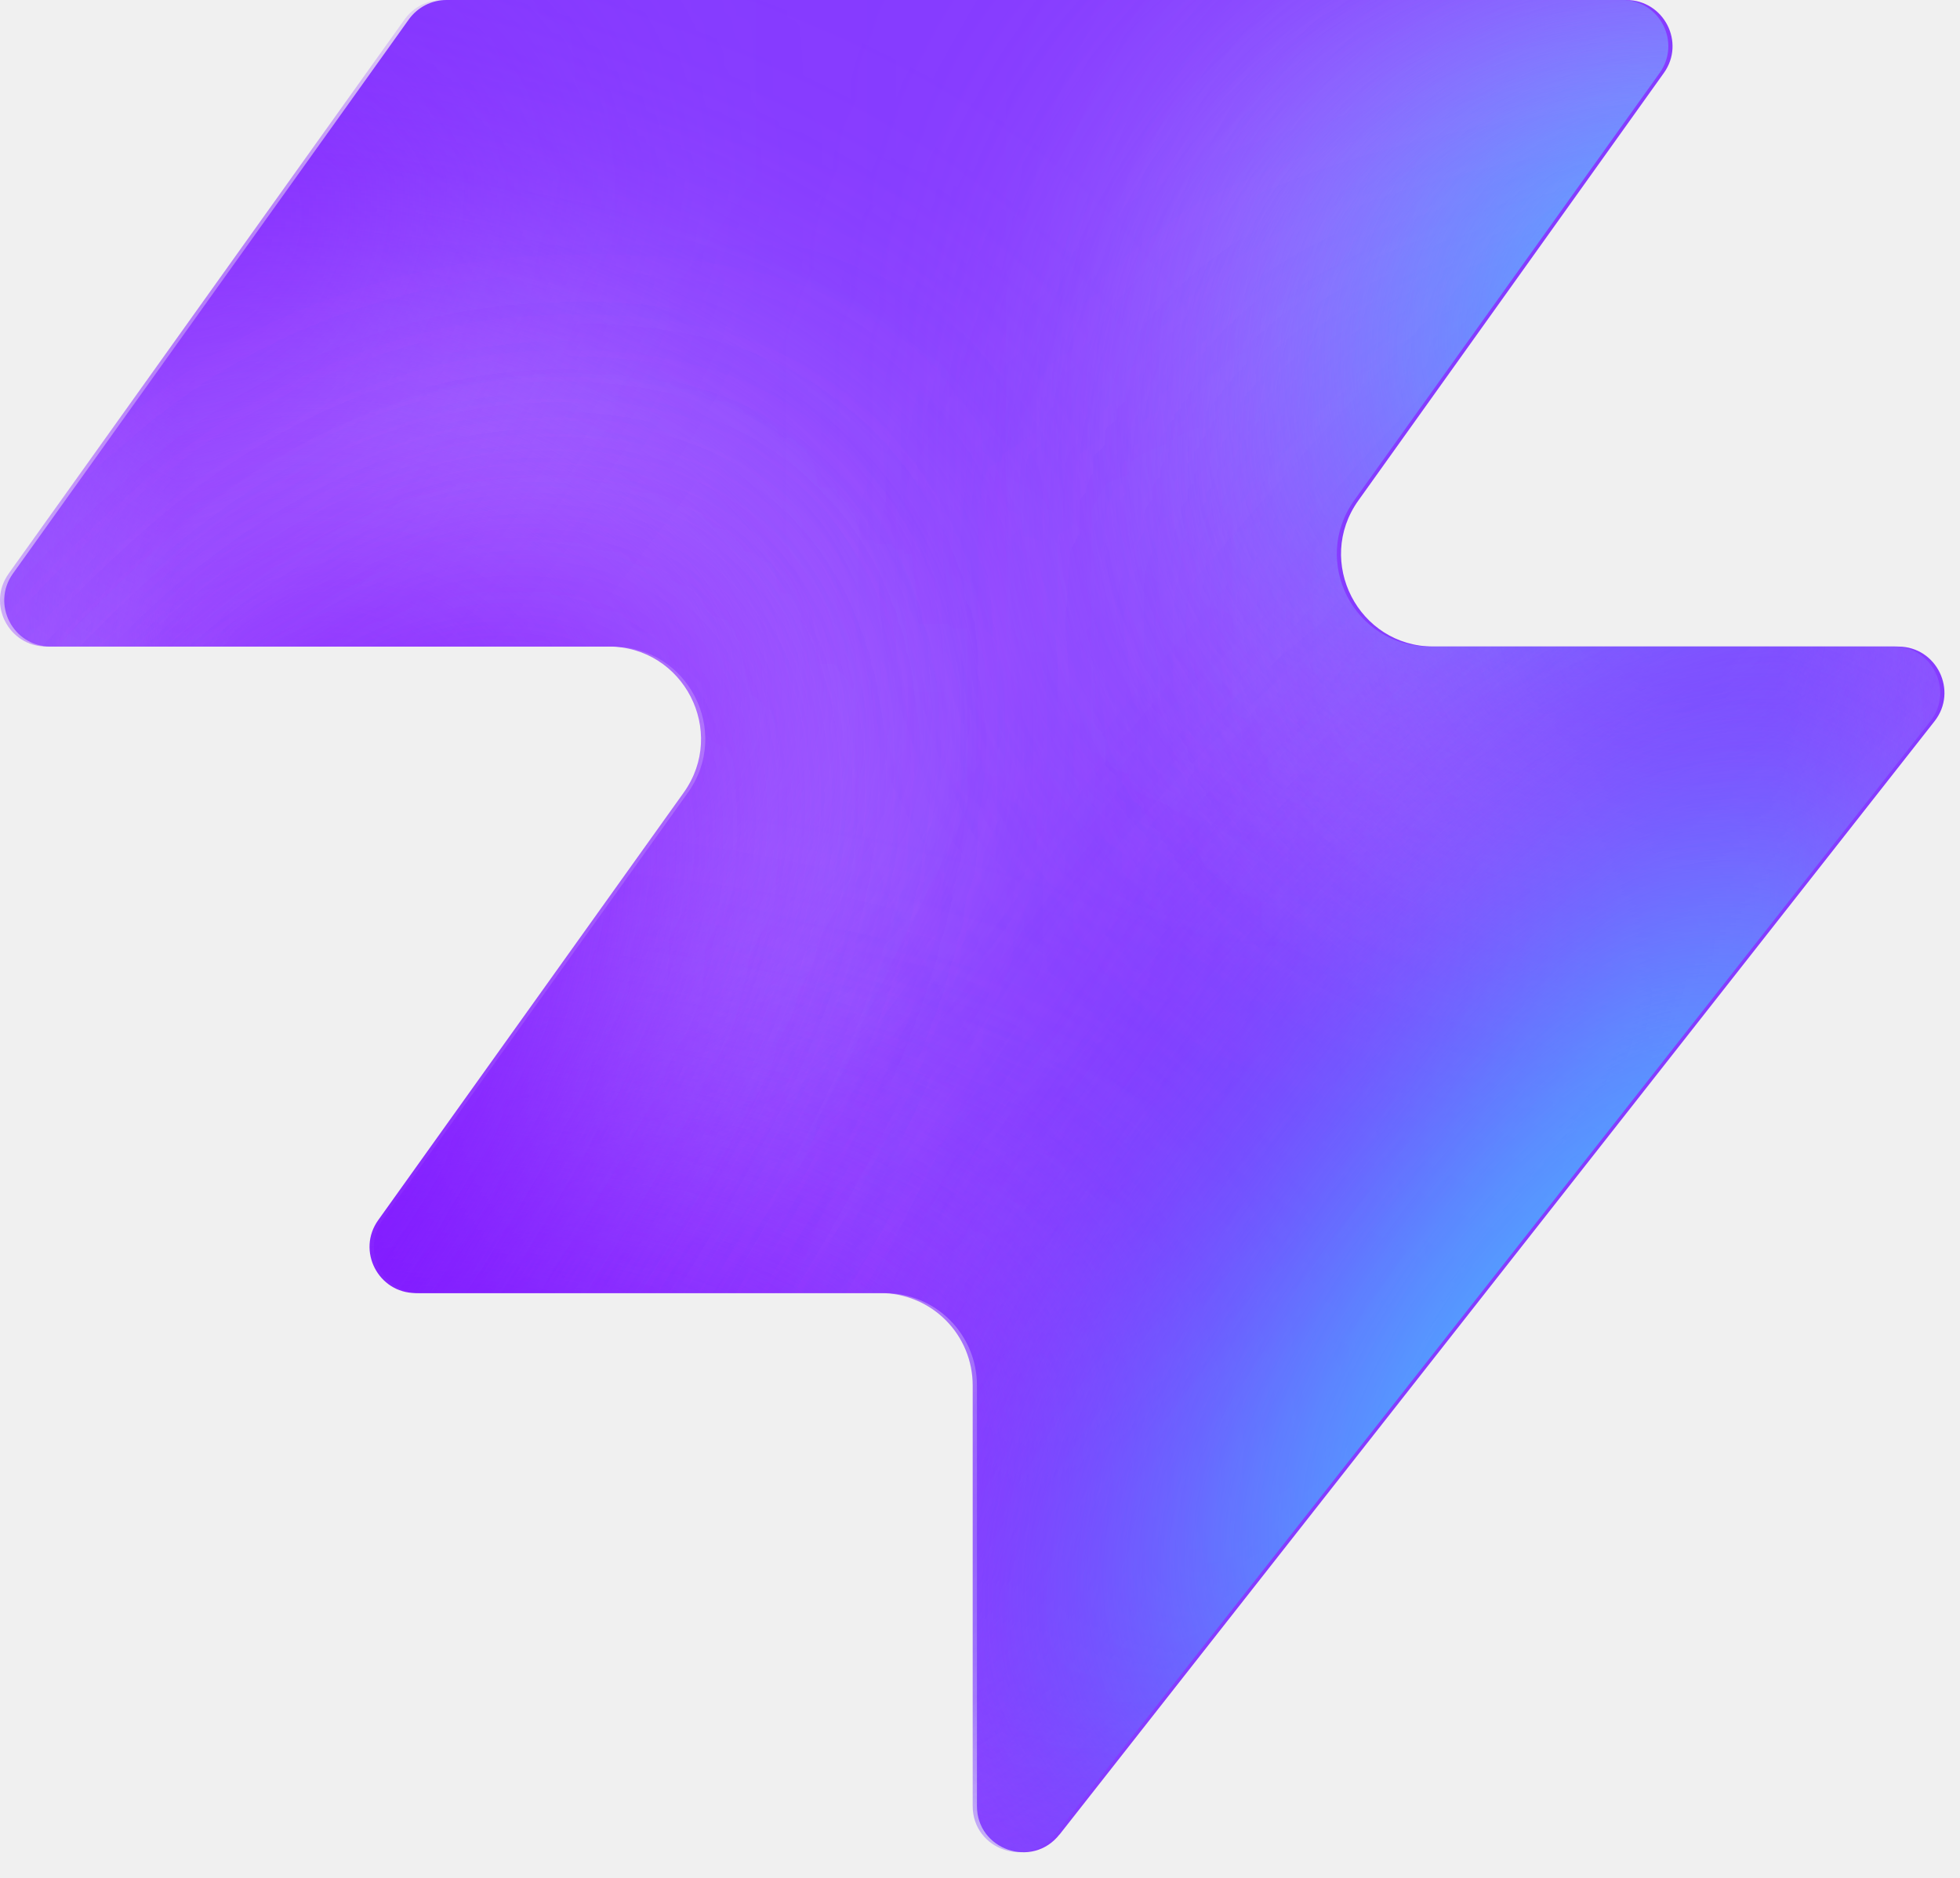
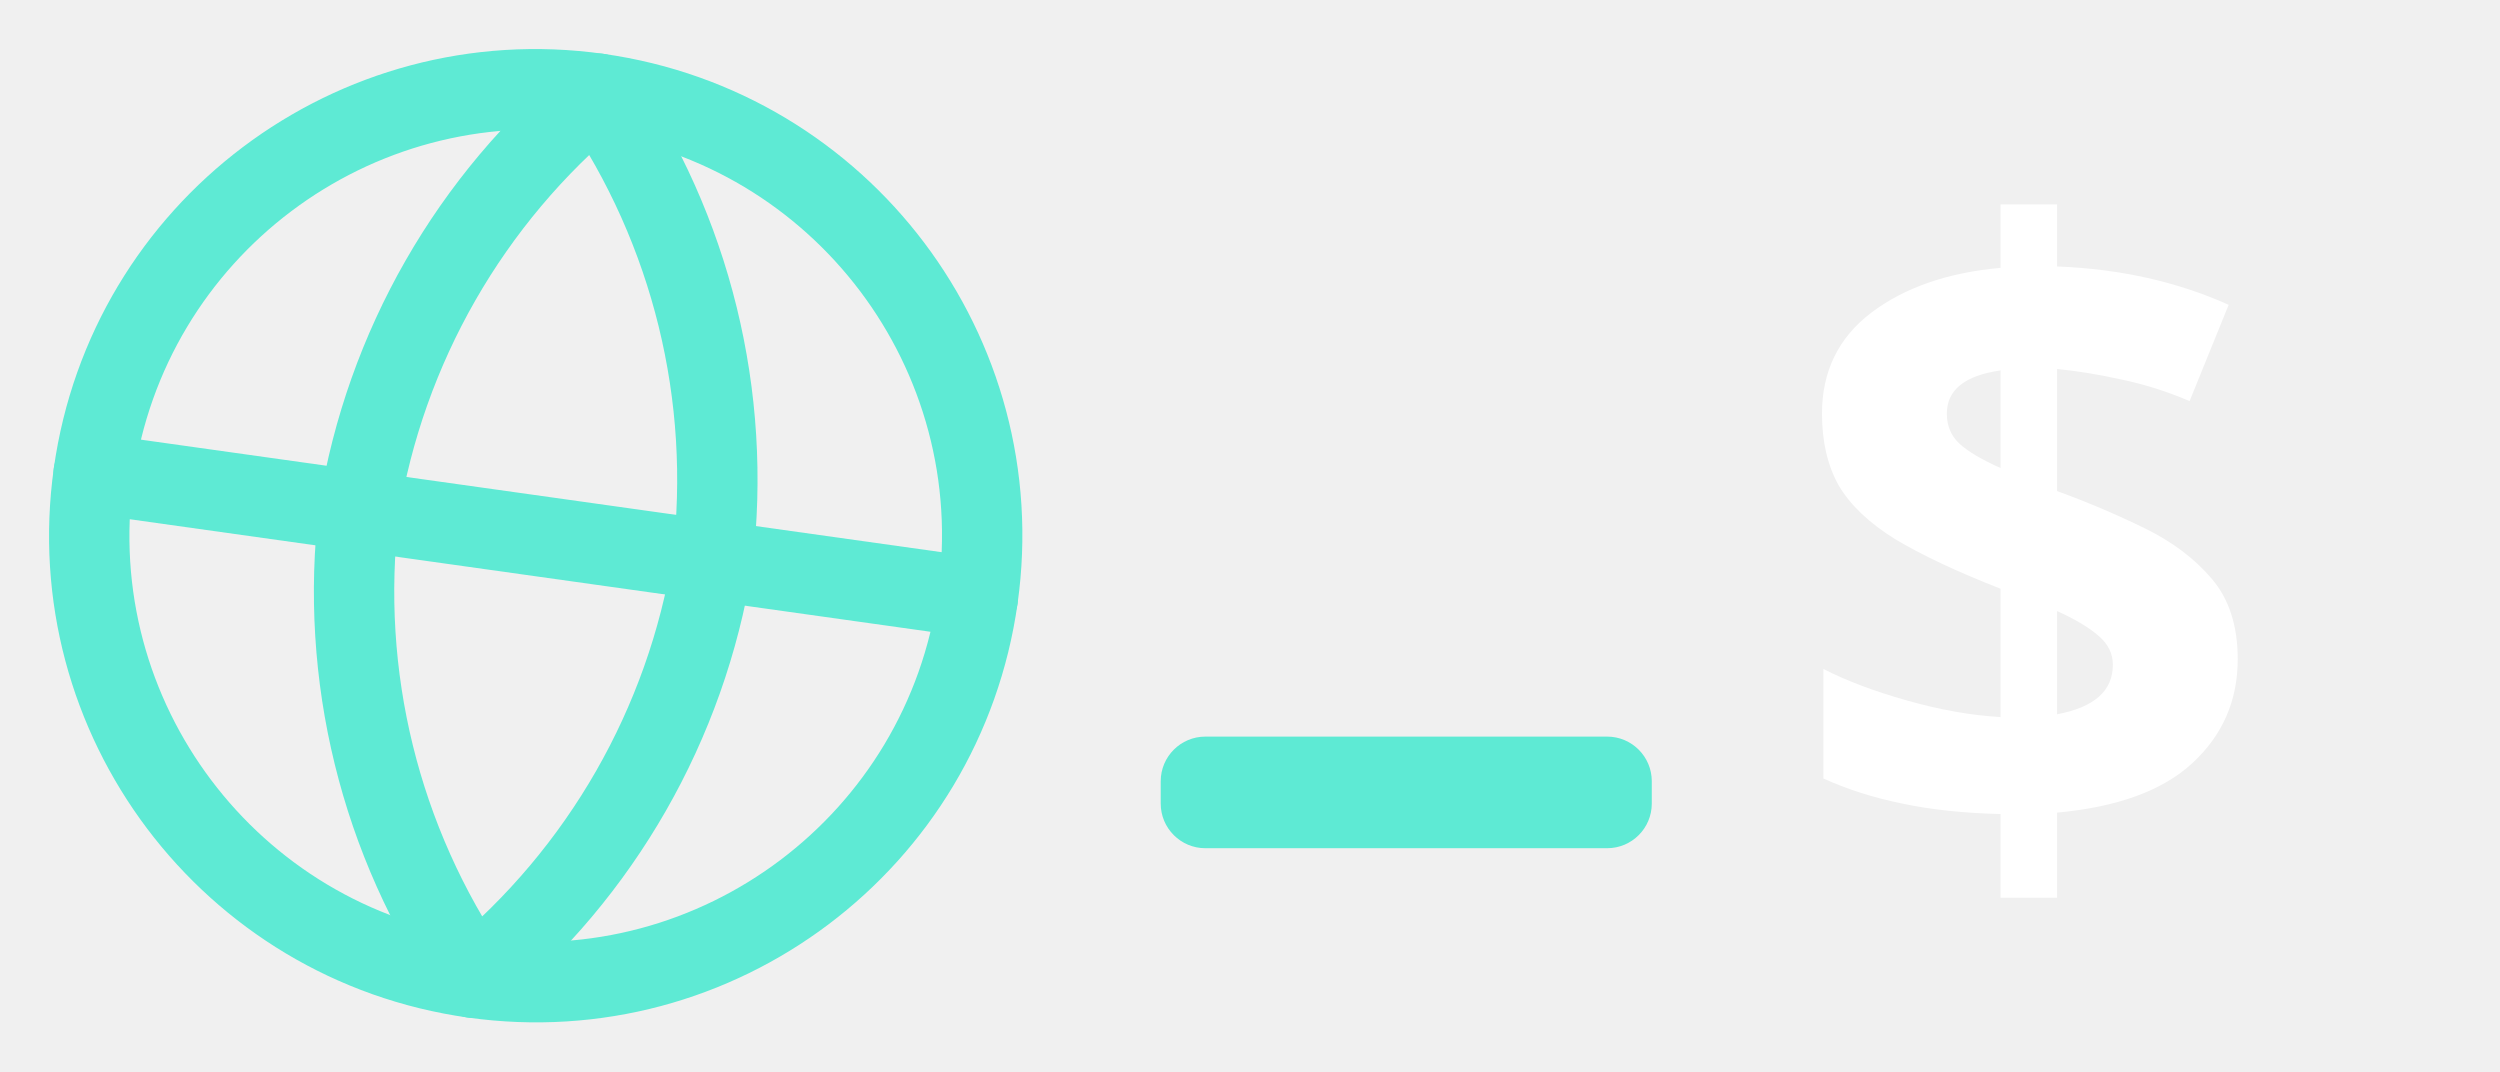
- <svg xmlns="http://www.w3.org/2000/svg" width="48" height="46" fill="none" viewBox="0 0 48 46">
-   <path fill="#863bff" d="M25.946 44.938c-.664.845-2.021.375-2.021-.698V33.937a2.26 2.26 0 0 0-2.262-2.262H10.287c-.92 0-1.456-1.04-.92-1.788l7.48-10.471c1.07-1.497 0-3.578-1.842-3.578H1.237c-.92 0-1.456-1.04-.92-1.788L10.013.474c.214-.297.556-.474.92-.474h28.894c.92 0 1.456 1.04.92 1.788l-7.48 10.471c-1.07 1.498 0 3.579 1.842 3.579h11.377c.943 0 1.473 1.088.89 1.83L25.947 44.94z" style="fill:#863bff;fill:color(display-p3 .525 .23 1);fill-opacity:1" />
-   <mask id="a" width="48" height="46" x="0" y="0" maskUnits="userSpaceOnUse" style="mask-type:alpha">
-     <path fill="#000" d="M25.842 44.938c-.664.844-2.021.375-2.021-.698V33.937a2.26 2.26 0 0 0-2.262-2.262H10.183c-.92 0-1.456-1.04-.92-1.788l7.48-10.471c1.07-1.498 0-3.579-1.842-3.579H1.133c-.92 0-1.456-1.04-.92-1.787L9.91.473c.214-.297.556-.474.92-.474h28.894c.92 0 1.456 1.04.92 1.788l-7.48 10.471c-1.07 1.498 0 3.578 1.842 3.578h11.377c.943 0 1.473 1.088.89 1.832L25.843 44.94z" style="fill:#000;fill-opacity:1" />
-   </mask>
-   <g mask="url(#a)">
-     <g filter="url(#b)">
-       <ellipse cx="5.508" cy="14.704" fill="#ede6ff" rx="5.508" ry="14.704" style="fill:#ede6ff;fill:color(display-p3 .927 .903 1);fill-opacity:1" transform="matrix(.00324 1 1 -.00324 -4.47 31.516)" />
-     </g>
-     <g filter="url(#c)">
-       <ellipse cx="10.399" cy="29.851" fill="#ede6ff" rx="10.399" ry="29.851" style="fill:#ede6ff;fill:color(display-p3 .927 .903 1);fill-opacity:1" transform="matrix(.00324 1 1 -.00324 -39.328 7.883)" />
-     </g>
-     <g filter="url(#d)">
-       <ellipse cx="5.508" cy="30.487" fill="#7e14ff" rx="5.508" ry="30.487" style="fill:#7e14ff;fill:color(display-p3 .492 .077 1);fill-opacity:1" transform="rotate(89.814 -25.913 -14.639)scale(1 -1)" />
-     </g>
-     <g filter="url(#e)">
-       <ellipse cx="5.508" cy="30.599" fill="#7e14ff" rx="5.508" ry="30.599" style="fill:#7e14ff;fill:color(display-p3 .492 .077 1);fill-opacity:1" transform="rotate(89.814 -32.644 -3.334)scale(1 -1)" />
-     </g>
-     <g filter="url(#f)">
-       <ellipse cx="5.508" cy="30.599" fill="#7e14ff" rx="5.508" ry="30.599" style="fill:#7e14ff;fill:color(display-p3 .492 .077 1);fill-opacity:1" transform="matrix(.00324 1 1 -.00324 -34.34 30.47)" />
-     </g>
-     <g filter="url(#g)">
-       <ellipse cx="14.072" cy="22.078" fill="#ede6ff" rx="14.072" ry="22.078" style="fill:#ede6ff;fill:color(display-p3 .927 .903 1);fill-opacity:1" transform="rotate(93.35 24.506 48.493)scale(-1 1)" />
-     </g>
-     <g filter="url(#h)">
-       <ellipse cx="3.47" cy="21.501" fill="#7e14ff" rx="3.47" ry="21.501" style="fill:#7e14ff;fill:color(display-p3 .492 .077 1);fill-opacity:1" transform="rotate(89.009 28.708 47.59)scale(-1 1)" />
-     </g>
-     <g filter="url(#i)">
-       <ellipse cx="3.47" cy="21.501" fill="#7e14ff" rx="3.47" ry="21.501" style="fill:#7e14ff;fill:color(display-p3 .492 .077 1);fill-opacity:1" transform="rotate(89.009 28.708 47.59)scale(-1 1)" />
-     </g>
-     <g filter="url(#j)">
-       <ellipse cx=".387" cy="8.972" fill="#7e14ff" rx="4.407" ry="29.108" style="fill:#7e14ff;fill:color(display-p3 .492 .077 1);fill-opacity:1" transform="rotate(39.51 .387 8.972)" />
-     </g>
-     <g filter="url(#k)">
-       <ellipse cx="47.523" cy="-6.092" fill="#7e14ff" rx="4.407" ry="29.108" style="fill:#7e14ff;fill:color(display-p3 .492 .077 1);fill-opacity:1" transform="rotate(37.892 47.523 -6.092)" />
-     </g>
-     <g filter="url(#l)">
-       <ellipse cx="41.412" cy="6.333" fill="#47bfff" rx="5.971" ry="9.665" style="fill:#47bfff;fill:color(display-p3 .28 .748 1);fill-opacity:1" transform="rotate(37.892 41.412 6.333)" />
-     </g>
-     <g filter="url(#m)">
-       <ellipse cx="-1.879" cy="38.332" fill="#7e14ff" rx="4.407" ry="29.108" style="fill:#7e14ff;fill:color(display-p3 .492 .077 1);fill-opacity:1" transform="rotate(37.892 -1.88 38.332)" />
-     </g>
-     <g filter="url(#n)">
-       <ellipse cx="-1.879" cy="38.332" fill="#7e14ff" rx="4.407" ry="29.108" style="fill:#7e14ff;fill:color(display-p3 .492 .077 1);fill-opacity:1" transform="rotate(37.892 -1.88 38.332)" />
-     </g>
-     <g filter="url(#o)">
-       <ellipse cx="35.651" cy="29.907" fill="#7e14ff" rx="4.407" ry="29.108" style="fill:#7e14ff;fill:color(display-p3 .492 .077 1);fill-opacity:1" transform="rotate(37.892 35.651 29.907)" />
-     </g>
-     <g filter="url(#p)">
-       <ellipse cx="38.418" cy="32.4" fill="#47bfff" rx="5.971" ry="15.297" style="fill:#47bfff;fill:color(display-p3 .28 .748 1);fill-opacity:1" transform="rotate(37.892 38.418 32.4)" />
-     </g>
+ <svg xmlns="http://www.w3.org/2000/svg" viewBox="0 0 56 24" role="img" aria-label="WhoFundsIt logo">
+   <g transform="rotate(8 12 12)" fill="none" stroke="#5eead4" stroke-width="1.8" stroke-linecap="round" stroke-linejoin="round">
+     <circle cx="12" cy="12" r="10" />
+     <path d="M2 12h20" />
+     <path d="M12 2a15.3 15.3 0 0 1 4 10 15.3 15.3 0 0 1-4 10 15.3 15.3 0 0 1-4-10 15.3 15.3 0 0 1 4-10z" />
  </g>
-   <defs>
-     <filter id="b" width="60.045" height="41.654" x="-19.77" y="16.149" color-interpolation-filters="sRGB" filterUnits="userSpaceOnUse">
-       <feFlood flood-opacity="0" result="BackgroundImageFix" />
-       <feBlend in="SourceGraphic" in2="BackgroundImageFix" result="shape" />
-       <feGaussianBlur result="effect1_foregroundBlur_2002_17158" stdDeviation="7.659" />
-     </filter>
-     <filter id="c" width="90.34" height="51.437" x="-54.613" y="-7.533" color-interpolation-filters="sRGB" filterUnits="userSpaceOnUse">
-       <feFlood flood-opacity="0" result="BackgroundImageFix" />
-       <feBlend in="SourceGraphic" in2="BackgroundImageFix" result="shape" />
-       <feGaussianBlur result="effect1_foregroundBlur_2002_17158" stdDeviation="7.659" />
-     </filter>
-     <filter id="d" width="79.355" height="29.4" x="-49.64" y="2.03" color-interpolation-filters="sRGB" filterUnits="userSpaceOnUse">
-       <feFlood flood-opacity="0" result="BackgroundImageFix" />
-       <feBlend in="SourceGraphic" in2="BackgroundImageFix" result="shape" />
-       <feGaussianBlur result="effect1_foregroundBlur_2002_17158" stdDeviation="4.596" />
-     </filter>
-     <filter id="e" width="79.579" height="29.4" x="-45.045" y="20.029" color-interpolation-filters="sRGB" filterUnits="userSpaceOnUse">
-       <feFlood flood-opacity="0" result="BackgroundImageFix" />
-       <feBlend in="SourceGraphic" in2="BackgroundImageFix" result="shape" />
-       <feGaussianBlur result="effect1_foregroundBlur_2002_17158" stdDeviation="4.596" />
-     </filter>
-     <filter id="f" width="79.579" height="29.4" x="-43.513" y="21.178" color-interpolation-filters="sRGB" filterUnits="userSpaceOnUse">
-       <feFlood flood-opacity="0" result="BackgroundImageFix" />
-       <feBlend in="SourceGraphic" in2="BackgroundImageFix" result="shape" />
-       <feGaussianBlur result="effect1_foregroundBlur_2002_17158" stdDeviation="4.596" />
-     </filter>
-     <filter id="g" width="74.749" height="58.852" x="15.756" y="-17.901" color-interpolation-filters="sRGB" filterUnits="userSpaceOnUse">
-       <feFlood flood-opacity="0" result="BackgroundImageFix" />
-       <feBlend in="SourceGraphic" in2="BackgroundImageFix" result="shape" />
-       <feGaussianBlur result="effect1_foregroundBlur_2002_17158" stdDeviation="7.659" />
-     </filter>
-     <filter id="h" width="61.377" height="25.362" x="23.548" y="2.284" color-interpolation-filters="sRGB" filterUnits="userSpaceOnUse">
-       <feFlood flood-opacity="0" result="BackgroundImageFix" />
-       <feBlend in="SourceGraphic" in2="BackgroundImageFix" result="shape" />
-       <feGaussianBlur result="effect1_foregroundBlur_2002_17158" stdDeviation="4.596" />
-     </filter>
-     <filter id="i" width="61.377" height="25.362" x="23.548" y="2.284" color-interpolation-filters="sRGB" filterUnits="userSpaceOnUse">
-       <feFlood flood-opacity="0" result="BackgroundImageFix" />
-       <feBlend in="SourceGraphic" in2="BackgroundImageFix" result="shape" />
-       <feGaussianBlur result="effect1_foregroundBlur_2002_17158" stdDeviation="4.596" />
-     </filter>
-     <filter id="j" width="56.045" height="63.649" x="-27.636" y="-22.853" color-interpolation-filters="sRGB" filterUnits="userSpaceOnUse">
-       <feFlood flood-opacity="0" result="BackgroundImageFix" />
-       <feBlend in="SourceGraphic" in2="BackgroundImageFix" result="shape" />
-       <feGaussianBlur result="effect1_foregroundBlur_2002_17158" stdDeviation="4.596" />
-     </filter>
-     <filter id="k" width="54.814" height="64.646" x="20.116" y="-38.415" color-interpolation-filters="sRGB" filterUnits="userSpaceOnUse">
-       <feFlood flood-opacity="0" result="BackgroundImageFix" />
-       <feBlend in="SourceGraphic" in2="BackgroundImageFix" result="shape" />
-       <feGaussianBlur result="effect1_foregroundBlur_2002_17158" stdDeviation="4.596" />
-     </filter>
-     <filter id="l" width="33.541" height="35.313" x="24.641" y="-11.323" color-interpolation-filters="sRGB" filterUnits="userSpaceOnUse">
-       <feFlood flood-opacity="0" result="BackgroundImageFix" />
-       <feBlend in="SourceGraphic" in2="BackgroundImageFix" result="shape" />
-       <feGaussianBlur result="effect1_foregroundBlur_2002_17158" stdDeviation="4.596" />
-     </filter>
-     <filter id="m" width="54.814" height="64.646" x="-29.286" y="6.009" color-interpolation-filters="sRGB" filterUnits="userSpaceOnUse">
-       <feFlood flood-opacity="0" result="BackgroundImageFix" />
-       <feBlend in="SourceGraphic" in2="BackgroundImageFix" result="shape" />
-       <feGaussianBlur result="effect1_foregroundBlur_2002_17158" stdDeviation="4.596" />
-     </filter>
-     <filter id="n" width="54.814" height="64.646" x="-29.286" y="6.009" color-interpolation-filters="sRGB" filterUnits="userSpaceOnUse">
-       <feFlood flood-opacity="0" result="BackgroundImageFix" />
-       <feBlend in="SourceGraphic" in2="BackgroundImageFix" result="shape" />
-       <feGaussianBlur result="effect1_foregroundBlur_2002_17158" stdDeviation="4.596" />
-     </filter>
-     <filter id="o" width="54.814" height="64.646" x="8.244" y="-2.416" color-interpolation-filters="sRGB" filterUnits="userSpaceOnUse">
-       <feFlood flood-opacity="0" result="BackgroundImageFix" />
-       <feBlend in="SourceGraphic" in2="BackgroundImageFix" result="shape" />
-       <feGaussianBlur result="effect1_foregroundBlur_2002_17158" stdDeviation="4.596" />
-     </filter>
-     <filter id="p" width="39.409" height="43.623" x="18.713" y="10.588" color-interpolation-filters="sRGB" filterUnits="userSpaceOnUse">
-       <feFlood flood-opacity="0" result="BackgroundImageFix" />
-       <feBlend in="SourceGraphic" in2="BackgroundImageFix" result="shape" />
-       <feGaussianBlur result="effect1_foregroundBlur_2002_17158" stdDeviation="4.596" />
-     </filter>
-   </defs>
+   <rect x="26" y="16.5" width="11" height="2.5" rx="1" fill="#5eead4" />
+   <text x="40" y="19" font-family="system-ui, sans-serif" font-size="19" font-weight="700" fill="#ffffff">$</text>
</svg>
